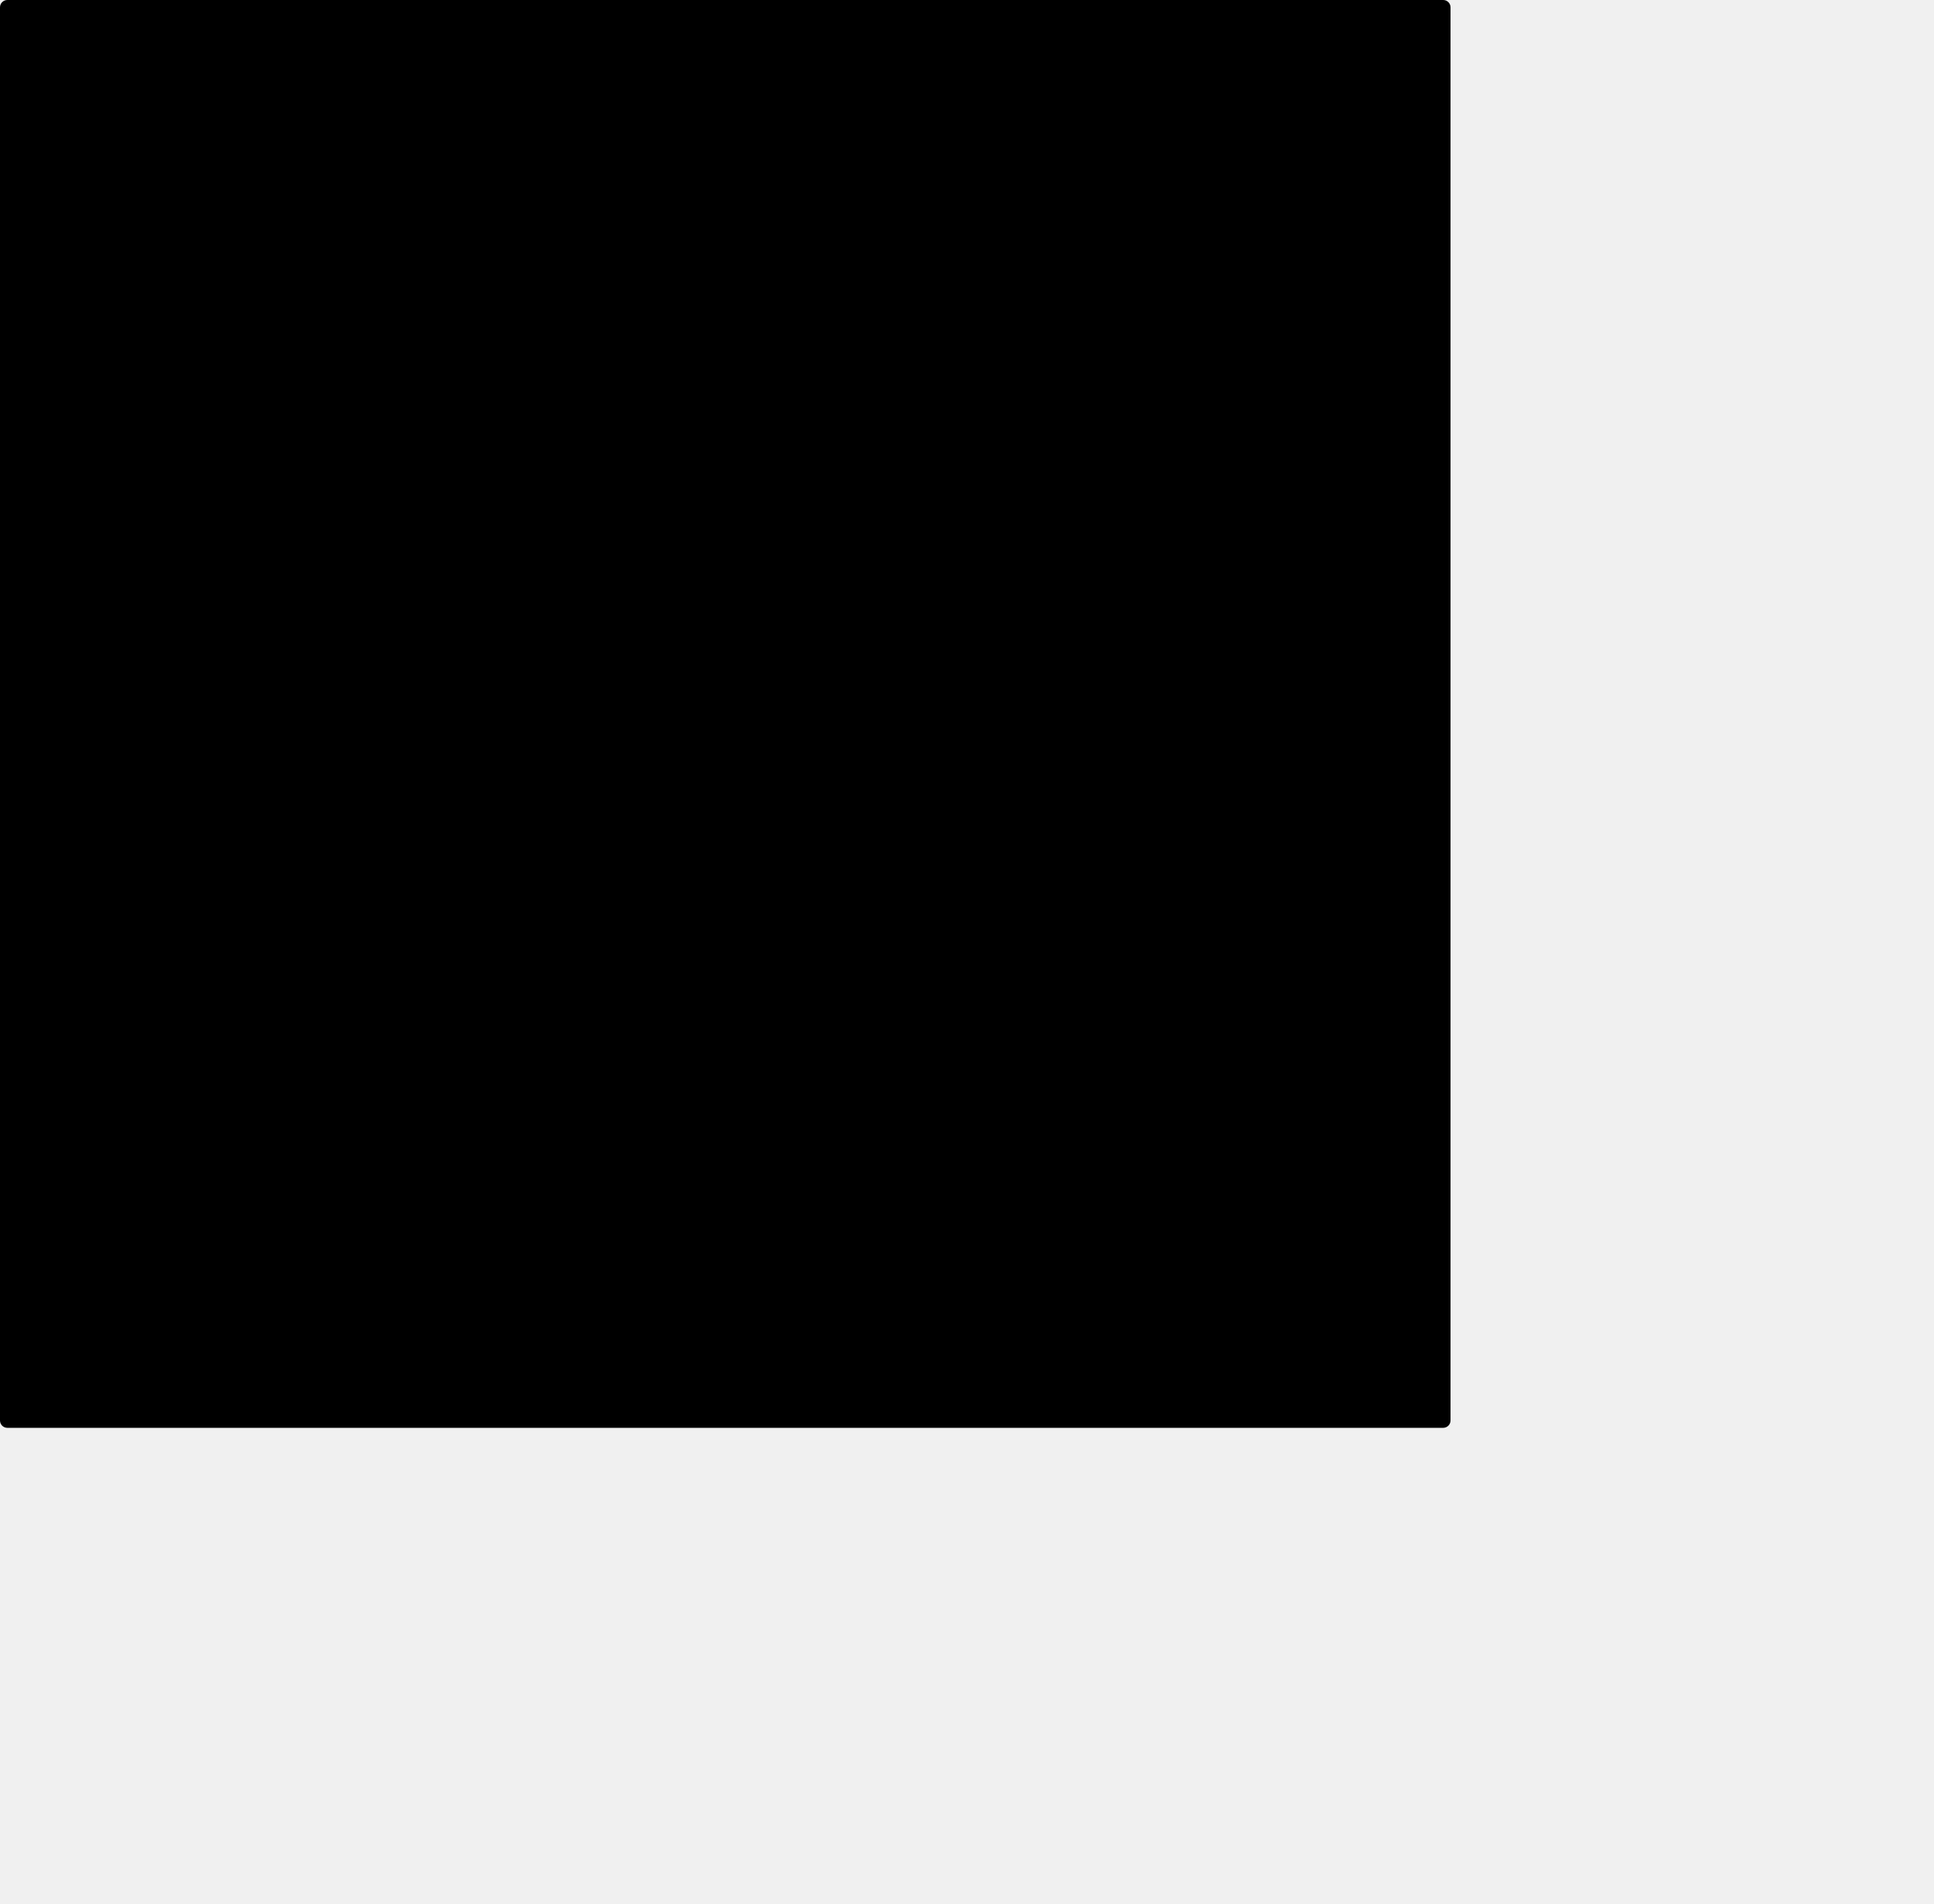
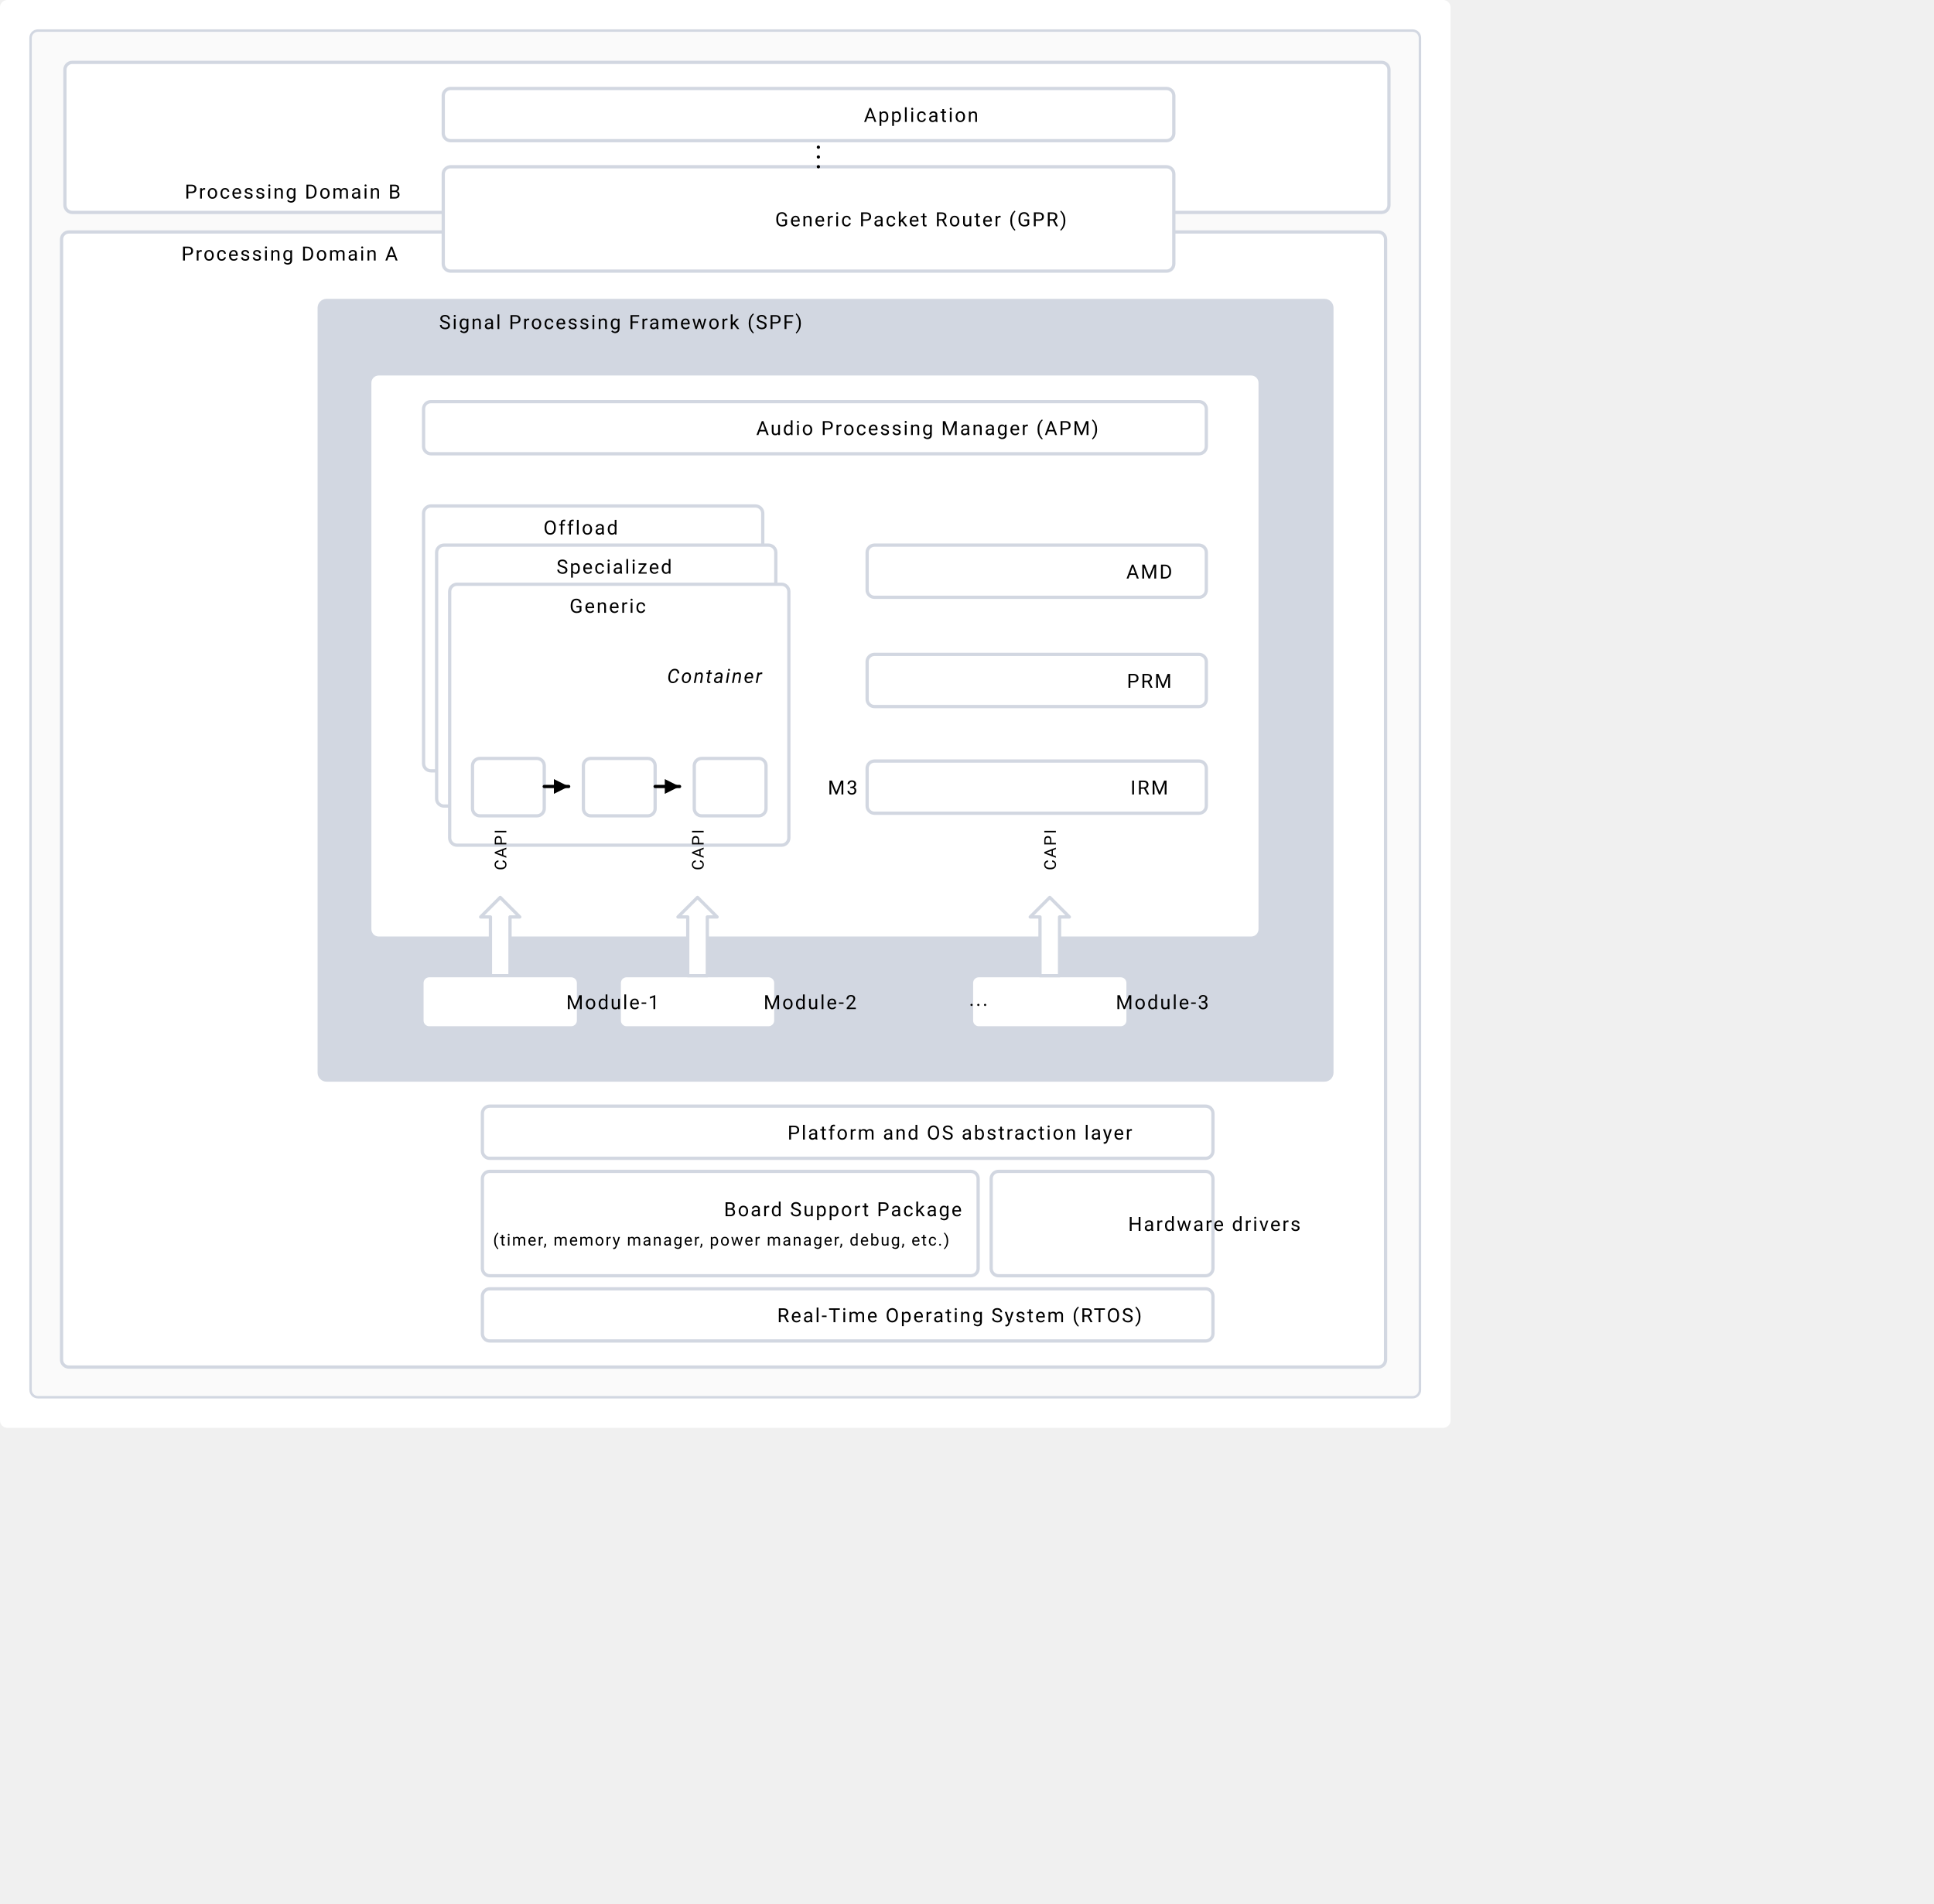
<svg xmlns="http://www.w3.org/2000/svg" xmlns:ns1="http://schemas.microsoft.com/visio/2003/SVGExtensions/" xmlns:xlink="http://www.w3.org/1999/xlink" aria-label="../media/spf_blocks.svg" class="st14 cursor-zoomin" color-interpolation-filters="sRGB" height="12.16in" viewbox="0 0 889.5 875.5" width="12.354in" xml:space="preserve">
  <ns1:documentproperties ns1:langid="1033" ns1:viewmarkup="false">
    <ns1:userdefs>
      <ns1:ud ns1:nameu="msvNoAutoConnect" ns1:val="VT0(1):26" />
    </ns1:userdefs>
  </ns1:documentproperties>
-   <style>.svg-3 .st1 { fill: #ffffff; stroke: none; stroke-linecap: round; stroke-linejoin: round; stroke-width: 1 }
- .svg-3 .st2 { fill: #fafafa; stroke: #d2d7e1; stroke-linecap: round; stroke-linejoin: round; stroke-width: 1.5 }
- .svg-3 .st3 { fill: #ffffff; stroke: #d2d7e1; stroke-linecap: round; stroke-linejoin: round; stroke-width: 2 }
- .svg-3 .st4 { fill: #000000; font-family: Roboto; font-size: 1em; letter-spacing: 0.083em }
- .svg-3 .st5 { fill: #d2d7e1; stroke: #d2d7e1; stroke-linecap: round; stroke-linejoin: round; stroke-width: 2 }
- .svg-3 .st6 { fill: #ffffff; stroke: none; stroke-linecap: round; stroke-linejoin: round; stroke-width: 2 }
- .svg-3 .st7 { fill: none; stroke: none; stroke-linecap: round; stroke-linejoin: round; stroke-width: 1 }
- .svg-3 .st8 { fill: #000000; font-family: Roboto; font-size: 1em; font-style: italic; letter-spacing: 0.083em }
- .svg-3 .st9 { marker-end: url("#3-mrkr4-48"); stroke: #000000; stroke-linecap: round; stroke-linejoin: round; stroke-width: 2 }
- .svg-3 .st10 { fill: #000000; fill-opacity: 1; stroke: #000000; stroke-opacity: 1; stroke-width: 0.442 }
- .svg-3 .st11 { stroke: #000000; stroke-dasharray: 0, 6; stroke-linecap: round; stroke-linejoin: round; stroke-width: 2 }
- .svg-3 .st12 { font-size: 0.833em }
- .svg-3 .st13 { fill: #000000; font-family: Roboto; font-size: 0.833em; letter-spacing: 0.1em }
- .svg-3 .st14 { fill: none; fill-rule: evenodd; font-size: 12px; overflow: visible; stroke-linecap: square; stroke-miterlimit: 3 }</style>
+   <style>.st1 { fill: #ffffff; stroke: none; stroke-linecap: round; stroke-linejoin: round; stroke-width: 1 }
+ .st2 { fill: #fafafa; stroke: #d2d7e1; stroke-linecap: round; stroke-linejoin: round; stroke-width: 1.5 }
+ .st3 { fill: #ffffff; stroke: #d2d7e1; stroke-linecap: round; stroke-linejoin: round; stroke-width: 2 }
+ .st4 { fill: #000000; font-family: Roboto; font-size: 1em; letter-spacing: 0.083em }
+ .st5 { fill: #d2d7e1; stroke: #d2d7e1; stroke-linecap: round; stroke-linejoin: round; stroke-width: 2 }
+ .st6 { fill: #ffffff; stroke: none; stroke-linecap: round; stroke-linejoin: round; stroke-width: 2 }
+ .st7 { fill: none; stroke: none; stroke-linecap: round; stroke-linejoin: round; stroke-width: 1 }
+ .st8 { fill: #000000; font-family: Roboto; font-size: 1em; font-style: italic; letter-spacing: 0.083em }
+ .st9 { marker-end: url("#3-mrkr4-48"); stroke: #000000; stroke-linecap: round; stroke-linejoin: round; stroke-width: 2 }
+ .st10 { fill: #000000; fill-opacity: 1; stroke: #000000; stroke-opacity: 1; stroke-width: 0.442 }
+ .st11 { stroke: #000000; stroke-dasharray: 0, 6; stroke-linecap: round; stroke-linejoin: round; stroke-width: 2 }
+ .st12 { font-size: 0.833em }
+ .st13 { fill: #000000; font-family: Roboto; font-size: 0.833em; letter-spacing: 0.1em }
+ .st14 { fill: none; fill-rule: evenodd; font-size: 12px; overflow: visible; stroke-linecap: square; stroke-miterlimit: 3 }</style>
  <defs id="Markers">
    <g id="lend4">
      <path d="M 2 1 L 0 0 L 2 -1 L 2 1 " style="stroke:none" />
    </g>
    <marker class="st10" id="3-mrkr4-48" markerunits="strokeWidth" orient="auto" overflow="visible" refx="-4.52" ns1:arrowsize="2" ns1:arrowtype="4" ns1:setback="4.52">
      <use transform="scale(-2.26,-2.26) " xlink:href="#lend4" />
    </marker>
  </defs>
  <g ns1:groupcontext="backgroundPage" ns1:index="1" ns1:mid="4">
    <ns1:userdefs>
      <ns1:ud ns1:nameu="msvVisioCreated" ns1:prompt="" ns1:val="VT0(0):26" />
    </ns1:userdefs>
    <ns1:pageproperties height="12.16" ns1:drawingscale="0.0138889" ns1:drawingunits="29" ns1:pagescale="0.0138889" ns1:shadowoffsetx="9" ns1:shadowoffsety="-9" width="12.354" />
    <g id="shape1-1" ns1:groupcontext="shape" ns1:mid="1">
      <ns1:userdefs>
        <ns1:ud ns1:nameu="Background" ns1:val="VT0(0):26" />
        <ns1:ud ns1:nameu="visVersion" ns1:val="VT0(15):26" />
        <ns1:ud ns1:nameu="msvShapeCategories" ns1:prompt="" ns1:val="VT4(DoNotContain)" />
        <ns1:ud ns1:nameu="msvVisioCreated" ns1:prompt="" ns1:val="VT0(0):26" />
      </ns1:userdefs>
      <rect class="st1" height="875.5" rx="4.5" ry="4.5" width="889.5" x="0" y="0" />
    </g>
  </g>
  <g ns1:groupcontext="foregroundPage" ns1:index="2" ns1:mid="0">
    <ns1:pageproperties ns1:drawingscale="0.0138889" ns1:drawingunits="29" ns1:pagescale="0.0138889" ns1:shadowoffsetx="9" ns1:shadowoffsety="-9" />
    <ns1:layer ns1:index="0" ns1:name="Connector" />
    <g id="shape52-3" transform="translate(18.75,-18.75)" ns1:groupcontext="shape" ns1:mid="52">
      <rect class="st2" height="838" rx="4.5" ry="4.5" width="852" x="0" y="37.5" />
    </g>
    <g id="shape1-5" transform="translate(39.8182,-745.25)" ns1:groupcontext="shape" ns1:mid="1">
      <ns1:textblock ns1:margins="rect(4,4,4,4)" ns1:verticalalign="2" />
      <ns1:textrect cx="405.966" cy="829.5" height="92" width="811.94" />
      <rect class="st3" height="92" rx="4.5" ry="4.5" width="811.932" x="0" y="783.5" />
      <text class="st4" ns1:langid="1033" x="4" y="867">
        <ns1:paragraph ns1:spline="-1.5" />
        <ns1:tablist />Processing Domain B</text>
    </g>
    <g id="shape3-8" transform="translate(37.75,-37.25)" ns1:groupcontext="shape" ns1:mid="3">
      <ns1:textblock ns1:margins="rect(4,4,4,4)" ns1:verticalalign="0" />
      <ns1:textrect cx="405.966" cy="527.5" height="696" width="811.94" />
      <rect class="st3" height="696" rx="4.5" ry="4.5" width="811.932" x="0" y="179.5" />
      <text class="st4" ns1:langid="1033" x="4" y="197">
        <ns1:paragraph ns1:spline="-1.5" />
        <ns1:tablist />Processing Domain A</text>
    </g>
    <g id="shape4-11" transform="translate(195.75,-213.25)" ns1:groupcontext="shape" ns1:mid="4">
      <ns1:textblock ns1:margins="rect(4,4,4,4)" ns1:verticalalign="0" />
      <ns1:textrect cx="310.5" cy="636.5" height="478" width="621" />
      <rect class="st5" height="478" rx="4.5" ry="4.5" width="621" x="0" y="397.5" />
      <text class="st4" ns1:langid="1033" x="4" y="415">
        <ns1:paragraph ns1:spline="-1.5" />
        <ns1:tablist />Signal Processing Framework (SPF)</text>
    </g>
    <g id="shape5-14" transform="translate(271.818,-709.25)" ns1:groupcontext="shape" ns1:mid="5">
      <ns1:textblock ns1:margins="rect(4,4,4,4)" />
      <ns1:textrect cx="224" cy="843.5" height="64" width="448.01" />
      <rect class="st3" height="64" rx="4.5" ry="4.5" width="448" x="0" y="811.5" />
      <text class="st4" ns1:langid="1033" x="134" y="848">
        <ns1:paragraph ns1:horizalign="1" ns1:spline="-1.5" />
        <ns1:tablist />Generic Packet Router (GPR)</text>
    </g>
    <g id="shape6-17" transform="translate(227.75,-301.25)" ns1:groupcontext="shape" ns1:mid="6">
      <rect class="st6" height="344" rx="4.5" ry="4.5" width="544" x="0" y="531.5" />
    </g>
    <g id="shape7-19" transform="translate(259.75,-597.25)" ns1:groupcontext="shape" ns1:mid="7">
      <ns1:textblock ns1:margins="rect(4,4,4,4)" />
      <ns1:textrect cx="240" cy="859.5" height="32" width="480.01" />
      <rect class="st3" height="32" rx="4.5" ry="4.5" width="480" x="0" y="843.5" />
      <text class="st4" ns1:langid="1033" x="134.46" y="864">
        <ns1:paragraph ns1:horizalign="1" ns1:spline="-1.5" />
        <ns1:tablist />Audio Processing Manager (APM)</text>
    </g>
    <g id="shape8-22" transform="translate(259.75,-402.85)" ns1:groupcontext="shape" ns1:mid="8">
      <ns1:textblock ns1:margins="rect(4,4,4,4)" ns1:verticalalign="0" />
      <ns1:textrect cx="104" cy="794.3" height="162.4" width="208.01" />
      <rect class="st3" height="162.4" rx="4.5" ry="4.5" width="208" x="0" y="713.1" />
      <text class="st4" ns1:langid="1033" x="4" y="730.6">
        <ns1:paragraph ns1:spline="-1.5" />
        <ns1:tablist />Offload</text>
    </g>
    <g id="shape9-25" transform="translate(267.75,-381.25)" ns1:groupcontext="shape" ns1:mid="9">
      <ns1:textblock ns1:margins="rect(4,4,4,4)" ns1:verticalalign="0" />
      <ns1:textrect cx="104" cy="795.5" height="160" width="208.01" />
      <rect class="st3" height="160" rx="4.5" ry="4.5" width="208" x="0" y="715.5" />
      <text class="st4" ns1:langid="1033" x="4" y="733">
        <ns1:paragraph ns1:spline="-1.5" />
        <ns1:tablist />Specialized</text>
    </g>
    <g id="shape10-28" transform="translate(275.75,-357.25)" ns1:groupcontext="shape" ns1:mid="10">
      <ns1:textblock ns1:margins="rect(4,4,4,4)" ns1:verticalalign="0" />
      <ns1:textrect cx="104" cy="795.5" height="160" width="208.01" />
      <rect class="st3" height="160" rx="4.5" ry="4.5" width="208" x="0" y="715.5" />
      <text class="st4" ns1:langid="1033" x="4" y="733">
        <ns1:paragraph ns1:spline="-1.5" />
        <ns1:tablist />Generic</text>
    </g>
    <g id="shape12-31" transform="translate(336.103,-451.25)" ns1:groupcontext="shape" ns1:mid="12">
      <ns1:textblock ns1:margins="rect(4,4,4,4)" />
      <ns1:textrect cx="43.647" cy="865.5" height="20" width="87.3" />
      <rect class="st7" height="20" rx="4.5" ry="4.5" width="87.294" x="0" y="855.5" />
      <text class="st8" ns1:langid="1033" x="4" y="870">
        <ns1:paragraph ns1:spline="-1.5" />
        <ns1:tablist />Container</text>
    </g>
    <g id="shape14-34" transform="translate(289.75,-375.25)" ns1:groupcontext="shape" ns1:mid="14">
      <ns1:textblock ns1:margins="rect(4,4,4,4)" />
      <ns1:textrect cx="22" cy="857.9" height="35.2" width="44" />
      <rect class="st3" height="35.2" rx="4.5" ry="4.5" width="44" x="0" y="840.3" />
      <text class="st4" ns1:langid="1033" x="12.39" y="862.4">
        <ns1:paragraph ns1:horizalign="1" ns1:spline="-1.5" />
        <ns1:tablist />M1</text>
    </g>
    <g id="shape15-37" transform="translate(357.75,-375.25)" ns1:groupcontext="shape" ns1:mid="15">
      <ns1:textblock ns1:margins="rect(4,4,4,4)" />
      <ns1:textrect cx="22" cy="857.9" height="35.2" width="44" />
      <rect class="st3" height="35.2" rx="4.5" ry="4.5" width="44" x="0" y="840.3" />
      <text class="st4" ns1:langid="1033" x="12.39" y="862.4">
        <ns1:paragraph ns1:horizalign="1" ns1:spline="-1.5" />
        <ns1:tablist />M2</text>
    </g>
    <g id="shape16-40" transform="translate(425.75,-375.25)" ns1:groupcontext="shape" ns1:mid="16">
      <ns1:textblock ns1:margins="rect(4,4,4,4)" />
      <ns1:textrect cx="22" cy="857.9" height="35.2" width="44" />
      <rect class="st3" height="35.2" rx="4.5" ry="4.5" width="44" x="0" y="840.3" />
      <text class="st4" ns1:langid="1033" x="12.39" y="862.4">
        <ns1:paragraph ns1:horizalign="1" ns1:spline="-1.5" />
        <ns1:tablist />M3</text>
    </g>
    <g id="shape19-43" transform="translate(333.25,-380.75)" ns1:groupcontext="shape" ns1:layermember="0" ns1:mid="19">
      <path class="st9" d="M0.5 863 L15.46 863" />
    </g>
    <g id="shape20-49" transform="translate(401.25,-380.75)" ns1:groupcontext="shape" ns1:layermember="0" ns1:mid="20">
      <path class="st9" d="M0.5 863 L15.46 863" />
    </g>
    <g id="shape21-54" transform="translate(531.75,-509.25)" ns1:groupcontext="shape" ns1:mid="21">
      <ns1:textblock ns1:margins="rect(4,4,4,4)" />
      <ns1:textrect cx="104" cy="859.5" height="32" width="208.01" />
      <rect class="st3" height="32" rx="4.5" ry="4.5" width="208" x="0" y="843.5" />
      <text class="st4" ns1:langid="1033" x="89.41" y="864">
        <ns1:paragraph ns1:horizalign="1" ns1:spline="-1.5" />
        <ns1:tablist />AMD</text>
    </g>
    <g id="shape22-57" transform="translate(531.75,-442.25)" ns1:groupcontext="shape" ns1:mid="22">
      <ns1:textblock ns1:margins="rect(4,4,4,4)" />
      <ns1:textrect cx="104" cy="859.5" height="32" width="208.01" />
      <rect class="st3" height="32" rx="4.5" ry="4.5" width="208" x="0" y="843.5" />
      <text class="st4" ns1:langid="1033" x="89.78" y="864">
        <ns1:paragraph ns1:horizalign="1" ns1:spline="-1.5" />
        <ns1:tablist />PRM</text>
    </g>
    <g id="shape23-60" transform="translate(531.75,-376.85)" ns1:groupcontext="shape" ns1:mid="23">
      <ns1:textblock ns1:margins="rect(4,4,4,4)" />
      <ns1:textrect cx="104" cy="859.5" height="32" width="208.01" />
      <rect class="st3" height="32" rx="4.5" ry="4.5" width="208" x="0" y="843.5" />
      <text class="st4" ns1:langid="1033" x="91.94" y="864">
        <ns1:paragraph ns1:horizalign="1" ns1:spline="-1.5" />
        <ns1:tablist />IRM</text>
    </g>
    <g id="shape25-63" transform="translate(379.75,-245.25)" ns1:groupcontext="shape" ns1:mid="25">
      <ns1:textblock ns1:margins="rect(4,4,4,4)" />
      <ns1:textrect cx="48" cy="859.5" height="32" width="96" />
      <rect class="st3" height="32" rx="4.5" ry="4.5" width="96" x="0" y="843.5" />
      <text class="st4" ns1:langid="1033" x="18.99" y="864">
        <ns1:paragraph ns1:horizalign="1" ns1:spline="-1.5" />
        <ns1:tablist />Module-2</text>
    </g>
    <g id="shape26-66" transform="translate(595.75,-245.25)" ns1:groupcontext="shape" ns1:mid="26">
      <ns1:textblock ns1:margins="rect(4,4,4,4)" />
      <ns1:textrect cx="48" cy="859.5" height="32" width="96" />
      <rect class="st3" height="32" rx="4.5" ry="4.5" width="96" x="0" y="843.5" />
      <text class="st4" ns1:langid="1033" x="18.99" y="864">
        <ns1:paragraph ns1:horizalign="1" ns1:spline="-1.5" />
        <ns1:tablist />Module-3</text>
    </g>
    <g id="shape28-69" transform="translate(520.75,-255.25)" ns1:groupcontext="shape" ns1:mid="28">
      <ns1:textblock ns1:margins="rect(4,4,4,4)" />
      <ns1:textrect cx="22" cy="867.5" height="16" width="44" />
      <rect class="st7" height="16" rx="4.5" ry="4.5" width="44" x="0" y="859.5" />
      <text class="st4" ns1:langid="1033" x="4" y="872">
        <ns1:paragraph ns1:spline="-1.5" />
        <ns1:tablist />...</text>
    </g>
    <g id="shape33-72" transform="translate(489.353,-792.25)" ns1:groupcontext="shape" ns1:layermember="0" ns1:mid="33">
      <path class="st11" d="M12.5 876.5 L12.5 899.5" />
    </g>
    <g id="shape34-75" transform="translate(271.818,-789.25)" ns1:groupcontext="shape" ns1:mid="34">
      <ns1:textblock ns1:margins="rect(4,4,4,4)" />
      <ns1:textrect cx="224" cy="859.5" height="32" width="448.01" />
      <rect class="st3" height="32" rx="4.5" ry="4.5" width="448" x="0" y="843.5" />
      <text class="st4" ns1:langid="1033" x="188.39" y="864">
        <ns1:paragraph ns1:horizalign="1" ns1:spline="-1.5" />
        <ns1:tablist />Application</text>
    </g>
    <g id="shape35-78" transform="translate(295.818,-165.25)" ns1:groupcontext="shape" ns1:mid="35">
      <ns1:textblock ns1:margins="rect(4,4,4,4)" />
      <ns1:textrect cx="224" cy="859.5" height="32" width="448.01" />
      <rect class="st3" height="32" rx="4.5" ry="4.5" width="448" x="0" y="843.5" />
      <text class="st4" ns1:langid="1033" x="117.62" y="864">
        <ns1:paragraph ns1:horizalign="1" ns1:spline="-1.5" />
        <ns1:tablist />Platform and OS abstraction layer</text>
    </g>
    <g id="shape36-81" transform="translate(295.818,-93.25)" ns1:groupcontext="shape" ns1:mid="36">
      <ns1:textblock ns1:margins="rect(4,4,4,4)" />
      <ns1:textrect cx="152" cy="843.5" height="64" width="304" />
      <rect class="st3" height="64" rx="4.5" ry="4.5" width="304" x="0" y="811.5" />
      <text class="st4" ns1:langid="1033" x="78.64" y="839">
        <ns1:paragraph ns1:horizalign="1" ns1:spline="-1.5" />
        <ns1:tablist />Board Support Package<ns1:newlinechar />
        <tspan class="st12" dy="1.8em" x="6.55">(timer, memory manager, power manager, debug, etc.)</tspan>
      </text>
    </g>
    <g id="shape37-85" transform="translate(607.818,-93.25)" ns1:groupcontext="shape" ns1:mid="37">
      <ns1:textblock ns1:margins="rect(4,4,4,4)" />
      <ns1:textrect cx="68" cy="843.5" height="64" width="136" />
      <rect class="st3" height="64" rx="4.5" ry="4.5" width="136" x="0" y="811.5" />
      <text class="st4" ns1:langid="1033" x="14.5" y="848">
        <ns1:paragraph ns1:horizalign="1" ns1:spline="-1.5" />
        <ns1:tablist />Hardware drivers</text>
    </g>
    <g id="shape38-88" transform="translate(295.818,-53.25)" ns1:groupcontext="shape" ns1:mid="38">
      <ns1:textblock ns1:margins="rect(4,4,4,4)" />
      <ns1:textrect cx="224" cy="859.5" height="32" width="448.01" />
      <rect class="st3" height="32" rx="4.5" ry="4.5" width="448" x="0" y="843.5" />
      <text class="st4" ns1:langid="1033" x="111.28" y="864">
        <ns1:paragraph ns1:horizalign="1" ns1:spline="-1.5" />
        <ns1:tablist />Real-Time Operating System (RTOS)</text>
    </g>
    <g id="shape48-91" transform="translate(1182.25,550.25) rotate(90)" ns1:groupcontext="shape" ns1:mid="48">
      <ns1:userdefs>
        <ns1:ud ns1:nameu="visVersion" ns1:val="VT0(15):26" />
        <ns1:ud ns1:nameu="ArrowType" ns1:prompt="" ns1:val="VT0(2):26" />
      </ns1:userdefs>
      <ns1:textblock ns1:margins="rect(4,4,4,4)" />
      <ns1:textrect cx="24" cy="875.5" height="0" transform="rotate(180)" width="48.01" />
      <path class="st3" d="M0 875.5 L12 863.5 L12 869.5 L48 869.5 L48 875.5 L48 881.5 L12 881.5 L12 887.5 L0 875.5 Z" />
      <text class="st13" transform="rotate(180)" ns1:langid="1033" x="-44" y="-871.75">
        <ns1:paragraph ns1:spline="-1.5" />
        <ns1:tablist />CAPI</text>
    </g>
    <g id="shape49-94" transform="translate(258.75,-245.25)" ns1:groupcontext="shape" ns1:mid="49">
      <ns1:textblock ns1:margins="rect(4,4,4,4)" />
      <ns1:textrect cx="48" cy="859.5" height="32" width="96" />
      <rect class="st3" height="32" rx="4.5" ry="4.5" width="96" x="0" y="843.5" />
      <text class="st4" ns1:langid="1033" x="18.99" y="864">
        <ns1:paragraph ns1:horizalign="1" ns1:spline="-1.5" />
        <ns1:tablist />Module-1</text>
    </g>
    <g id="shape50-97" transform="translate(1303.25,550.25) rotate(90)" ns1:groupcontext="shape" ns1:mid="50">
      <ns1:userdefs>
        <ns1:ud ns1:nameu="visVersion" ns1:val="VT0(15):26" />
        <ns1:ud ns1:nameu="ArrowType" ns1:prompt="" ns1:val="VT0(2):26" />
      </ns1:userdefs>
      <ns1:textblock ns1:margins="rect(4,4,4,4)" />
      <ns1:textrect cx="24" cy="875.5" height="0" transform="rotate(180)" width="48.01" />
      <path class="st3" d="M0 875.5 L12 863.5 L12 869.5 L48 869.5 L48 875.5 L48 881.5 L12 881.5 L12 887.5 L0 875.5 Z" />
      <text class="st13" transform="rotate(180)" ns1:langid="1033" x="-44" y="-871.75">
        <ns1:paragraph ns1:spline="-1.5" />
        <ns1:tablist />CAPI</text>
    </g>
    <g id="shape51-100" transform="translate(1519.25,550.25) rotate(90)" ns1:groupcontext="shape" ns1:mid="51">
      <ns1:userdefs>
        <ns1:ud ns1:nameu="visVersion" ns1:val="VT0(15):26" />
        <ns1:ud ns1:nameu="ArrowType" ns1:prompt="" ns1:val="VT0(2):26" />
      </ns1:userdefs>
      <ns1:textblock ns1:margins="rect(4,4,4,4)" />
      <ns1:textrect cx="24" cy="875.5" height="0" transform="rotate(180)" width="48" />
      <path class="st3" d="M0 875.5 L12 863.5 L12 869.5 L48 869.5 L48 875.5 L48 881.5 L12 881.5 L12 887.5 L0 875.5 Z" />
      <text class="st13" transform="rotate(180)" ns1:langid="1033" x="-44" y="-871.75">
        <ns1:paragraph ns1:spline="-1.5" />
        <ns1:tablist />CAPI</text>
    </g>
  </g>
</svg>
